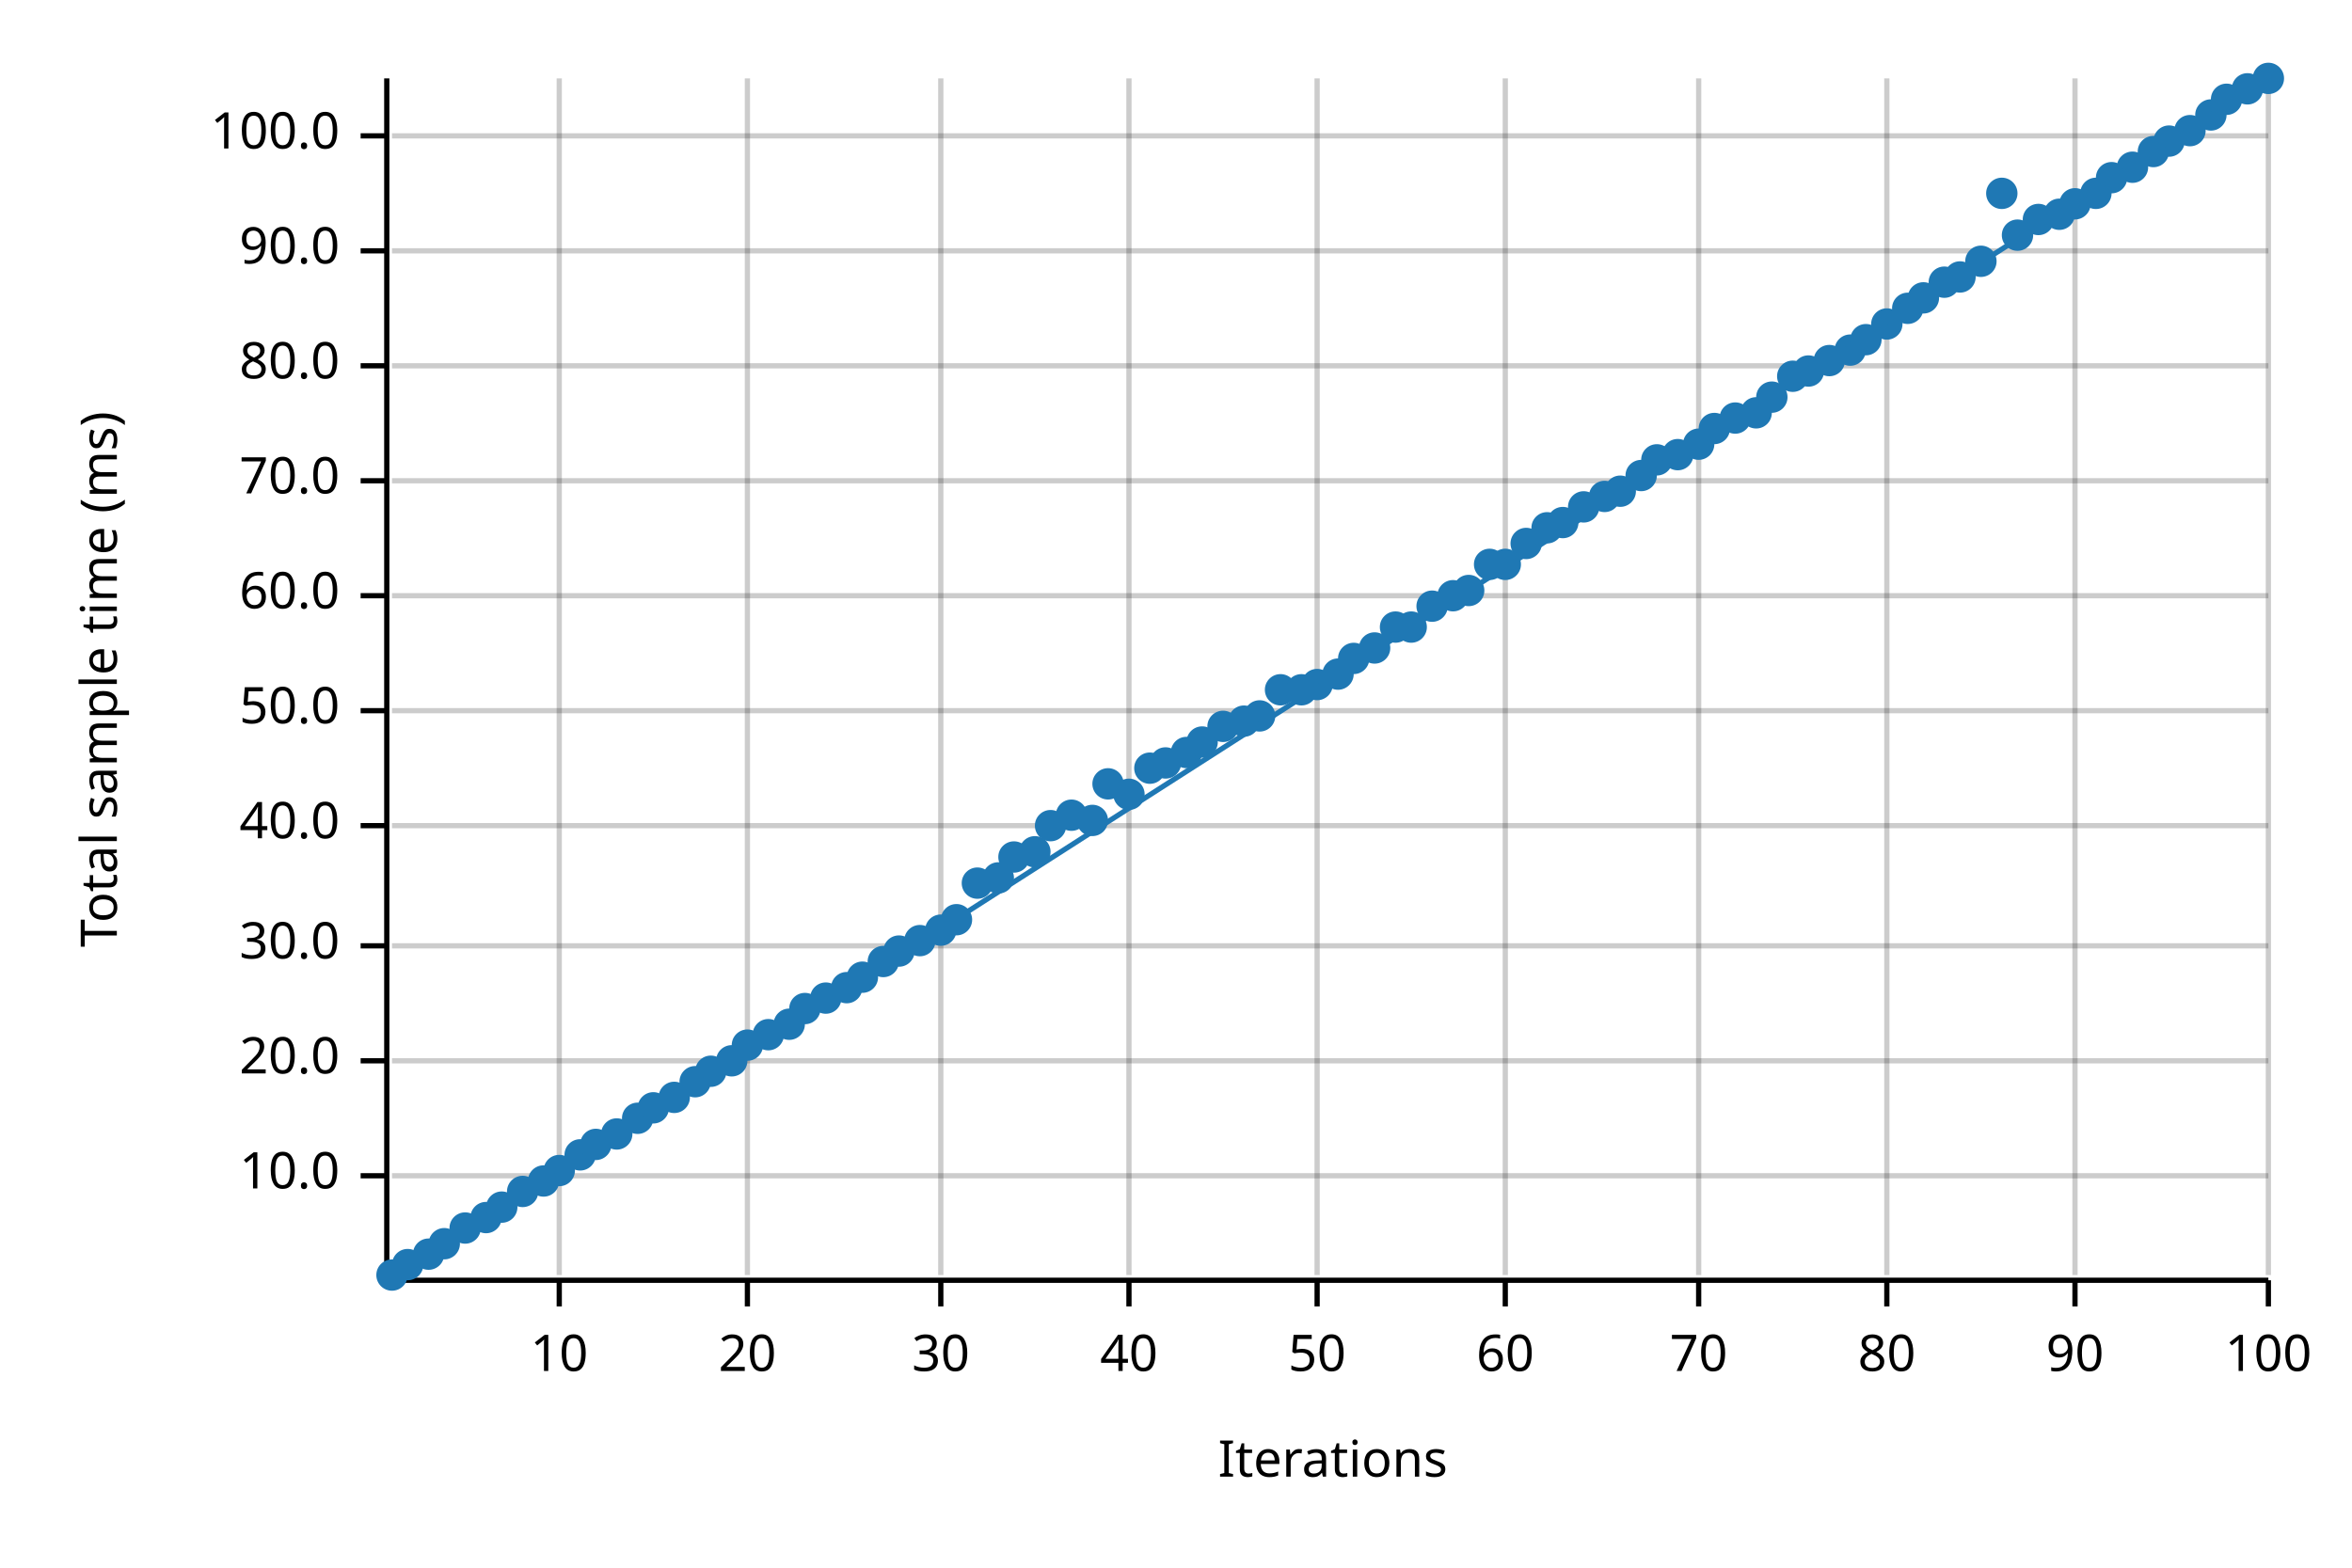
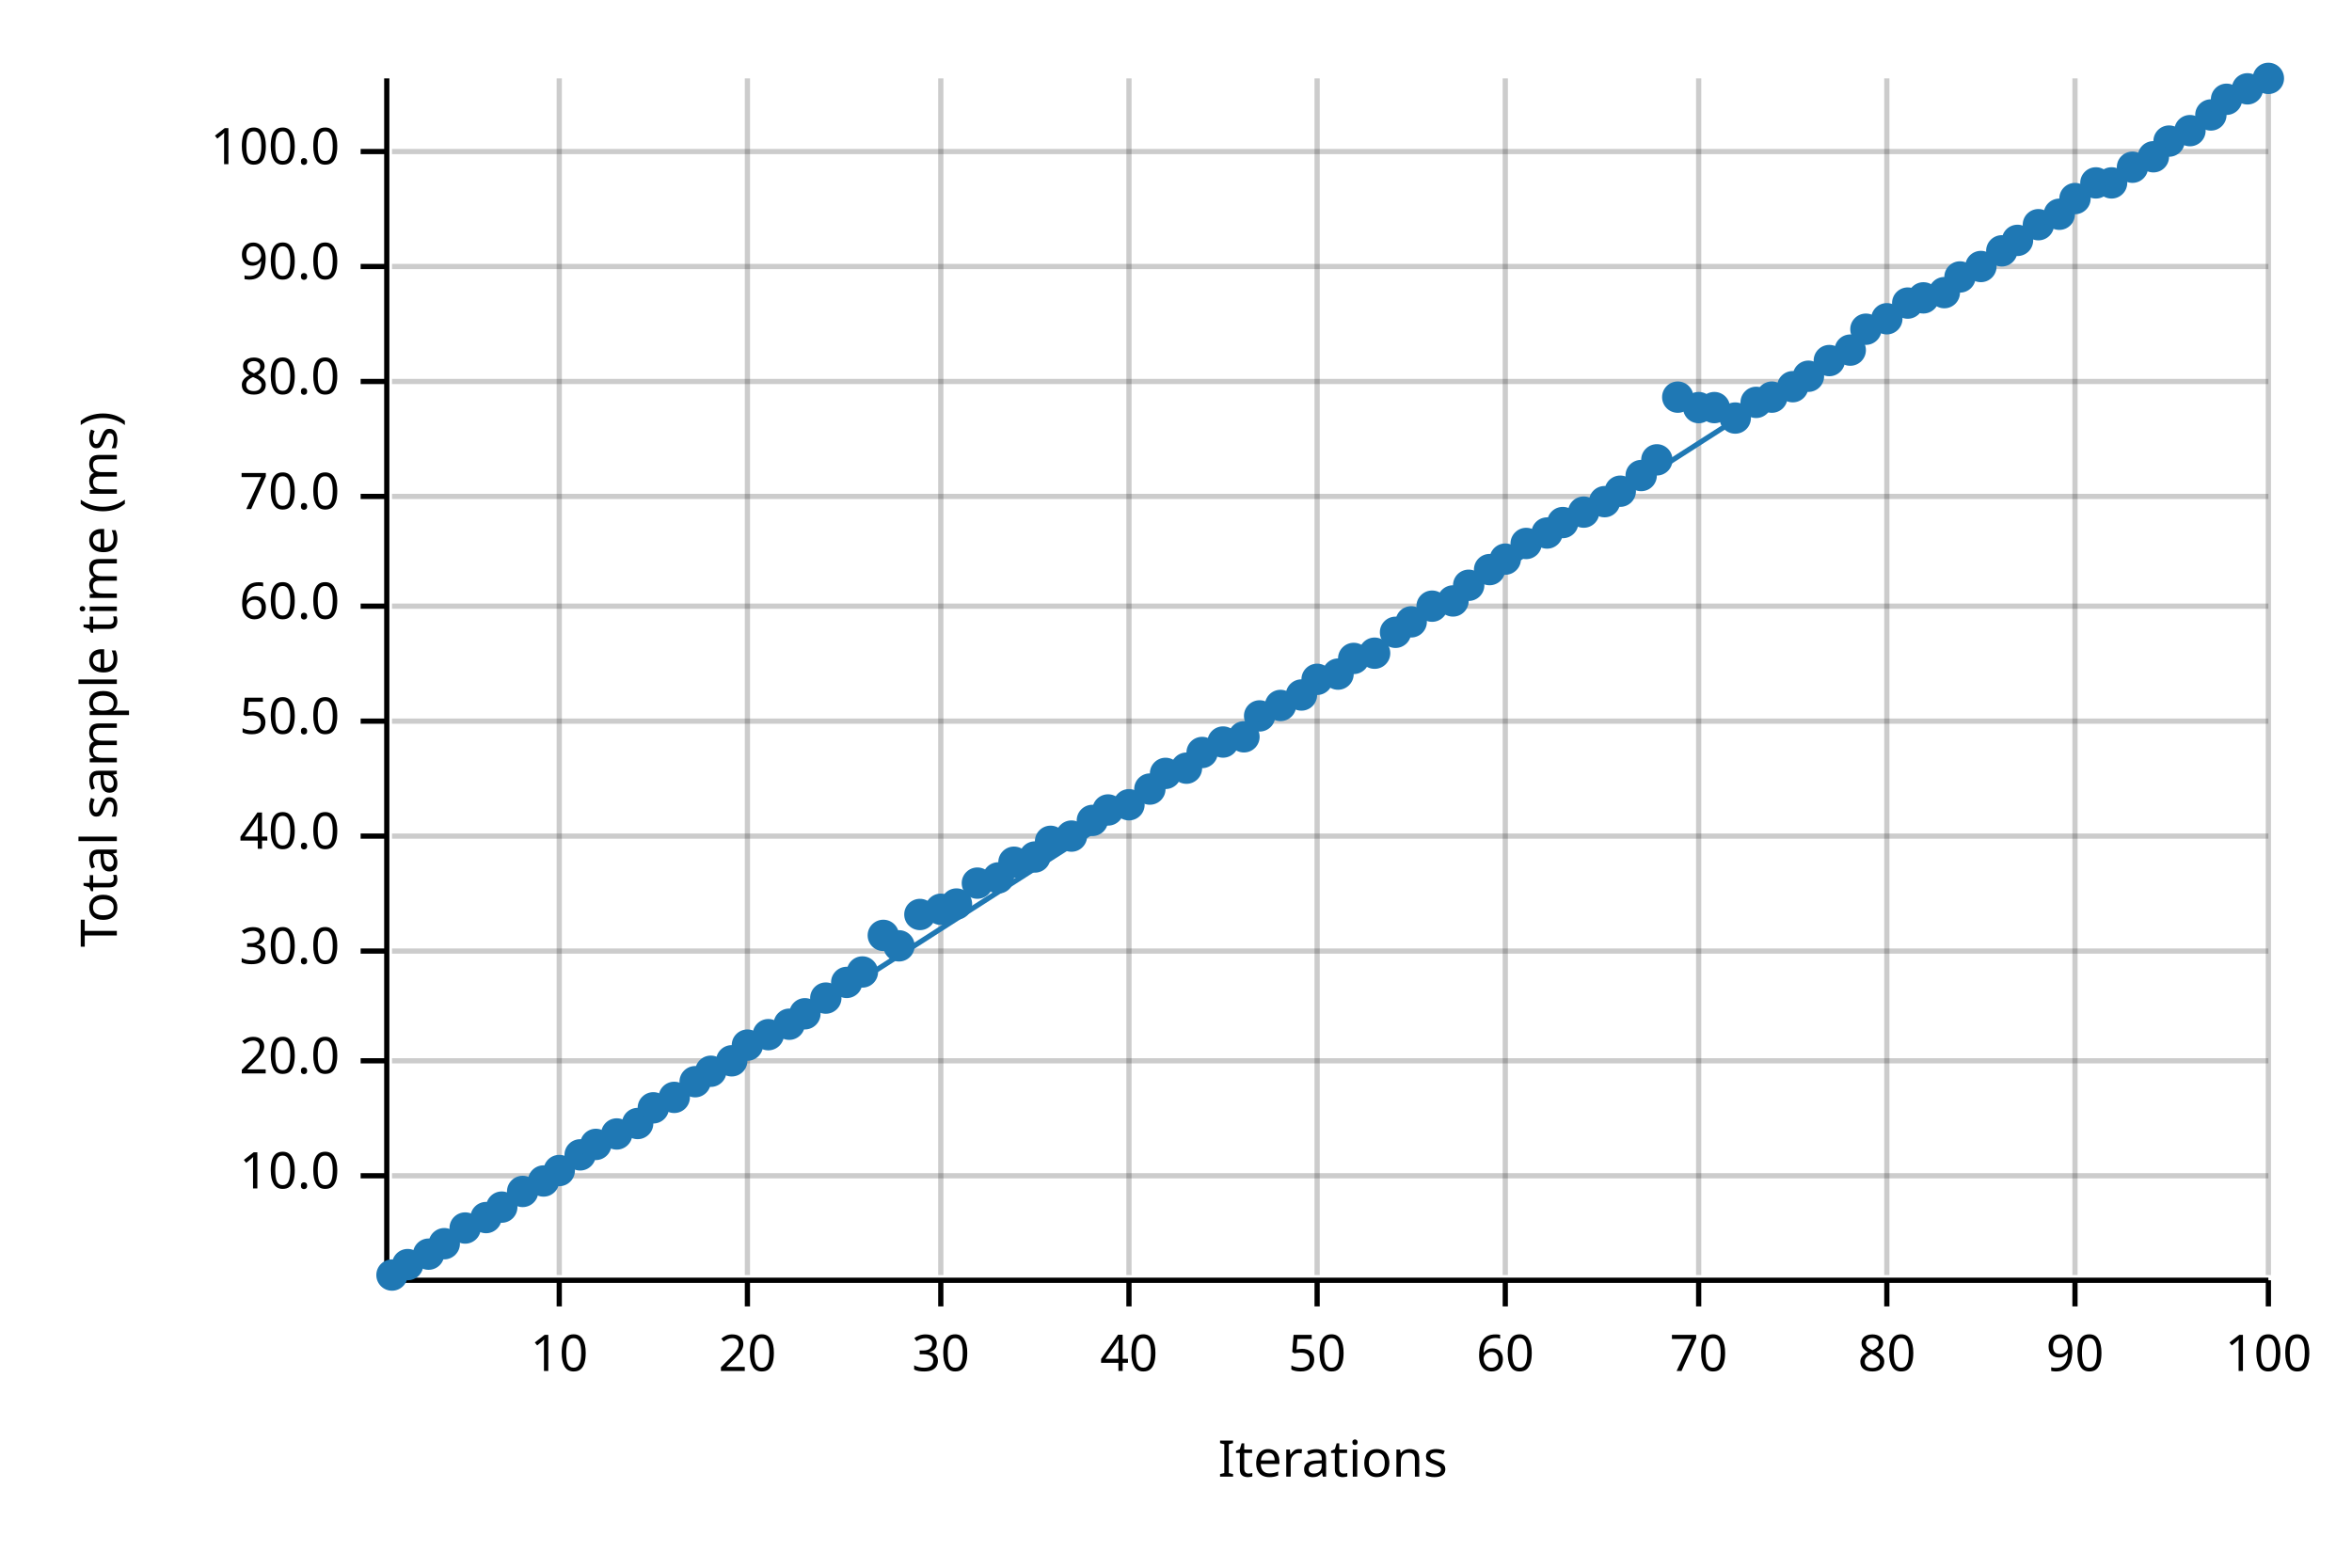
<svg xmlns="http://www.w3.org/2000/svg" width="450" height="300" viewBox="0 0 450 300">
  <text x="15" y="130" dy="0.76em" text-anchor="middle" font-family="sans-serif" font-size="9.677" opacity="1" fill="#000000" transform="rotate(270, 15, 130)">
Total sample time (ms)
</text>
  <text x="255" y="285" dy="-0.5ex" text-anchor="middle" font-family="sans-serif" font-size="9.677" opacity="1" fill="#000000">
Iterations
</text>
  <line opacity="0.2" stroke="#000000" stroke-width="1" x1="107" y1="244" x2="107" y2="15" />
  <line opacity="0.2" stroke="#000000" stroke-width="1" x1="143" y1="244" x2="143" y2="15" />
  <line opacity="0.2" stroke="#000000" stroke-width="1" x1="180" y1="244" x2="180" y2="15" />
  <line opacity="0.2" stroke="#000000" stroke-width="1" x1="216" y1="244" x2="216" y2="15" />
  <line opacity="0.2" stroke="#000000" stroke-width="1" x1="252" y1="244" x2="252" y2="15" />
  <line opacity="0.2" stroke="#000000" stroke-width="1" x1="288" y1="244" x2="288" y2="15" />
  <line opacity="0.2" stroke="#000000" stroke-width="1" x1="325" y1="244" x2="325" y2="15" />
  <line opacity="0.2" stroke="#000000" stroke-width="1" x1="361" y1="244" x2="361" y2="15" />
  <line opacity="0.2" stroke="#000000" stroke-width="1" x1="397" y1="244" x2="397" y2="15" />
  <line opacity="0.2" stroke="#000000" stroke-width="1" x1="434" y1="244" x2="434" y2="15" />
  <line opacity="0.2" stroke="#000000" stroke-width="1" x1="75" y1="225" x2="434" y2="225" />
  <line opacity="0.2" stroke="#000000" stroke-width="1" x1="75" y1="203" x2="434" y2="203" />
-   <line opacity="0.2" stroke="#000000" stroke-width="1" x1="75" y1="181" x2="434" y2="181" />
-   <line opacity="0.2" stroke="#000000" stroke-width="1" x1="75" y1="158" x2="434" y2="158" />
-   <line opacity="0.2" stroke="#000000" stroke-width="1" x1="75" y1="136" x2="434" y2="136" />
-   <line opacity="0.2" stroke="#000000" stroke-width="1" x1="75" y1="114" x2="434" y2="114" />
-   <line opacity="0.2" stroke="#000000" stroke-width="1" x1="75" y1="92" x2="434" y2="92" />
-   <line opacity="0.2" stroke="#000000" stroke-width="1" x1="75" y1="70" x2="434" y2="70" />
-   <line opacity="0.2" stroke="#000000" stroke-width="1" x1="75" y1="48" x2="434" y2="48" />
-   <line opacity="0.2" stroke="#000000" stroke-width="1" x1="75" y1="26" x2="434" y2="26" />
+   <line opacity="0.2" stroke="#000000" stroke-width="1" x1="75" y1="182" x2="434" y2="182" />
+   <line opacity="0.2" stroke="#000000" stroke-width="1" x1="75" y1="160" x2="434" y2="160" />
+   <line opacity="0.2" stroke="#000000" stroke-width="1" x1="75" y1="138" x2="434" y2="138" />
+   <line opacity="0.2" stroke="#000000" stroke-width="1" x1="75" y1="116" x2="434" y2="116" />
+   <line opacity="0.2" stroke="#000000" stroke-width="1" x1="75" y1="95" x2="434" y2="95" />
+   <line opacity="0.2" stroke="#000000" stroke-width="1" x1="75" y1="73" x2="434" y2="73" />
+   <line opacity="0.2" stroke="#000000" stroke-width="1" x1="75" y1="51" x2="434" y2="51" />
+   <line opacity="0.2" stroke="#000000" stroke-width="1" x1="75" y1="29" x2="434" y2="29" />
  <polyline fill="none" opacity="1" stroke="#000000" stroke-width="1" points="74,15 74,244 " />
  <text x="65" y="225" dy="0.5ex" text-anchor="end" font-family="sans-serif" font-size="9.677" opacity="1" fill="#000000">
10.0
</text>
  <polyline fill="none" opacity="1" stroke="#000000" stroke-width="1" points="69,225 74,225 " />
  <text x="65" y="203" dy="0.5ex" text-anchor="end" font-family="sans-serif" font-size="9.677" opacity="1" fill="#000000">
20.0
</text>
  <polyline fill="none" opacity="1" stroke="#000000" stroke-width="1" points="69,203 74,203 " />
-   <text x="65" y="181" dy="0.5ex" text-anchor="end" font-family="sans-serif" font-size="9.677" opacity="1" fill="#000000">
+   <text x="65" y="182" dy="0.5ex" text-anchor="end" font-family="sans-serif" font-size="9.677" opacity="1" fill="#000000">
30.0
</text>
-   <polyline fill="none" opacity="1" stroke="#000000" stroke-width="1" points="69,181 74,181 " />
-   <text x="65" y="158" dy="0.5ex" text-anchor="end" font-family="sans-serif" font-size="9.677" opacity="1" fill="#000000">
+   <polyline fill="none" opacity="1" stroke="#000000" stroke-width="1" points="69,182 74,182 " />
+   <text x="65" y="160" dy="0.5ex" text-anchor="end" font-family="sans-serif" font-size="9.677" opacity="1" fill="#000000">
40.0
</text>
-   <polyline fill="none" opacity="1" stroke="#000000" stroke-width="1" points="69,158 74,158 " />
-   <text x="65" y="136" dy="0.5ex" text-anchor="end" font-family="sans-serif" font-size="9.677" opacity="1" fill="#000000">
+   <polyline fill="none" opacity="1" stroke="#000000" stroke-width="1" points="69,160 74,160 " />
+   <text x="65" y="138" dy="0.5ex" text-anchor="end" font-family="sans-serif" font-size="9.677" opacity="1" fill="#000000">
50.0
</text>
-   <polyline fill="none" opacity="1" stroke="#000000" stroke-width="1" points="69,136 74,136 " />
-   <text x="65" y="114" dy="0.5ex" text-anchor="end" font-family="sans-serif" font-size="9.677" opacity="1" fill="#000000">
+   <polyline fill="none" opacity="1" stroke="#000000" stroke-width="1" points="69,138 74,138 " />
+   <text x="65" y="116" dy="0.5ex" text-anchor="end" font-family="sans-serif" font-size="9.677" opacity="1" fill="#000000">
60.0
</text>
-   <polyline fill="none" opacity="1" stroke="#000000" stroke-width="1" points="69,114 74,114 " />
-   <text x="65" y="92" dy="0.5ex" text-anchor="end" font-family="sans-serif" font-size="9.677" opacity="1" fill="#000000">
+   <polyline fill="none" opacity="1" stroke="#000000" stroke-width="1" points="69,116 74,116 " />
+   <text x="65" y="95" dy="0.5ex" text-anchor="end" font-family="sans-serif" font-size="9.677" opacity="1" fill="#000000">
70.0
</text>
-   <polyline fill="none" opacity="1" stroke="#000000" stroke-width="1" points="69,92 74,92 " />
-   <text x="65" y="70" dy="0.5ex" text-anchor="end" font-family="sans-serif" font-size="9.677" opacity="1" fill="#000000">
+   <polyline fill="none" opacity="1" stroke="#000000" stroke-width="1" points="69,95 74,95 " />
+   <text x="65" y="73" dy="0.5ex" text-anchor="end" font-family="sans-serif" font-size="9.677" opacity="1" fill="#000000">
80.0
</text>
-   <polyline fill="none" opacity="1" stroke="#000000" stroke-width="1" points="69,70 74,70 " />
-   <text x="65" y="48" dy="0.5ex" text-anchor="end" font-family="sans-serif" font-size="9.677" opacity="1" fill="#000000">
+   <polyline fill="none" opacity="1" stroke="#000000" stroke-width="1" points="69,73 74,73 " />
+   <text x="65" y="51" dy="0.5ex" text-anchor="end" font-family="sans-serif" font-size="9.677" opacity="1" fill="#000000">
90.0
</text>
-   <polyline fill="none" opacity="1" stroke="#000000" stroke-width="1" points="69,48 74,48 " />
-   <text x="65" y="26" dy="0.5ex" text-anchor="end" font-family="sans-serif" font-size="9.677" opacity="1" fill="#000000">
+   <polyline fill="none" opacity="1" stroke="#000000" stroke-width="1" points="69,51 74,51 " />
+   <text x="65" y="29" dy="0.5ex" text-anchor="end" font-family="sans-serif" font-size="9.677" opacity="1" fill="#000000">
100.0
</text>
-   <polyline fill="none" opacity="1" stroke="#000000" stroke-width="1" points="69,26 74,26 " />
+   <polyline fill="none" opacity="1" stroke="#000000" stroke-width="1" points="69,29 74,29 " />
  <polyline fill="none" opacity="1" stroke="#000000" stroke-width="1" points="75,245 434,245 " />
  <text x="107" y="255" dy="0.76em" text-anchor="middle" font-family="sans-serif" font-size="9.677" opacity="1" fill="#000000">
10
</text>
  <polyline fill="none" opacity="1" stroke="#000000" stroke-width="1" points="107,245 107,250 " />
  <text x="143" y="255" dy="0.76em" text-anchor="middle" font-family="sans-serif" font-size="9.677" opacity="1" fill="#000000">
20
</text>
  <polyline fill="none" opacity="1" stroke="#000000" stroke-width="1" points="143,245 143,250 " />
  <text x="180" y="255" dy="0.76em" text-anchor="middle" font-family="sans-serif" font-size="9.677" opacity="1" fill="#000000">
30
</text>
  <polyline fill="none" opacity="1" stroke="#000000" stroke-width="1" points="180,245 180,250 " />
  <text x="216" y="255" dy="0.76em" text-anchor="middle" font-family="sans-serif" font-size="9.677" opacity="1" fill="#000000">
40
</text>
  <polyline fill="none" opacity="1" stroke="#000000" stroke-width="1" points="216,245 216,250 " />
  <text x="252" y="255" dy="0.76em" text-anchor="middle" font-family="sans-serif" font-size="9.677" opacity="1" fill="#000000">
50
</text>
  <polyline fill="none" opacity="1" stroke="#000000" stroke-width="1" points="252,245 252,250 " />
  <text x="288" y="255" dy="0.76em" text-anchor="middle" font-family="sans-serif" font-size="9.677" opacity="1" fill="#000000">
60
</text>
  <polyline fill="none" opacity="1" stroke="#000000" stroke-width="1" points="288,245 288,250 " />
  <text x="325" y="255" dy="0.76em" text-anchor="middle" font-family="sans-serif" font-size="9.677" opacity="1" fill="#000000">
70
</text>
  <polyline fill="none" opacity="1" stroke="#000000" stroke-width="1" points="325,245 325,250 " />
  <text x="361" y="255" dy="0.76em" text-anchor="middle" font-family="sans-serif" font-size="9.677" opacity="1" fill="#000000">
80
</text>
  <polyline fill="none" opacity="1" stroke="#000000" stroke-width="1" points="361,245 361,250 " />
  <text x="397" y="255" dy="0.76em" text-anchor="middle" font-family="sans-serif" font-size="9.677" opacity="1" fill="#000000">
90
</text>
  <polyline fill="none" opacity="1" stroke="#000000" stroke-width="1" points="397,245 397,250 " />
  <text x="434" y="255" dy="0.76em" text-anchor="middle" font-family="sans-serif" font-size="9.677" opacity="1" fill="#000000">
100
</text>
  <polyline fill="none" opacity="1" stroke="#000000" stroke-width="1" points="434,245 434,250 " />
  <circle cx="75" cy="244" r="3" opacity="1" fill="#1F78B4" stroke="none" stroke-width="1" />
  <circle cx="78" cy="242" r="3" opacity="1" fill="#1F78B4" stroke="none" stroke-width="1" />
  <circle cx="82" cy="240" r="3" opacity="1" fill="#1F78B4" stroke="none" stroke-width="1" />
  <circle cx="85" cy="238" r="3" opacity="1" fill="#1F78B4" stroke="none" stroke-width="1" />
  <circle cx="89" cy="235" r="3" opacity="1" fill="#1F78B4" stroke="none" stroke-width="1" />
  <circle cx="93" cy="233" r="3" opacity="1" fill="#1F78B4" stroke="none" stroke-width="1" />
  <circle cx="96" cy="231" r="3" opacity="1" fill="#1F78B4" stroke="none" stroke-width="1" />
  <circle cx="100" cy="228" r="3" opacity="1" fill="#1F78B4" stroke="none" stroke-width="1" />
  <circle cx="104" cy="226" r="3" opacity="1" fill="#1F78B4" stroke="none" stroke-width="1" />
  <circle cx="107" cy="224" r="3" opacity="1" fill="#1F78B4" stroke="none" stroke-width="1" />
  <circle cx="111" cy="221" r="3" opacity="1" fill="#1F78B4" stroke="none" stroke-width="1" />
  <circle cx="114" cy="219" r="3" opacity="1" fill="#1F78B4" stroke="none" stroke-width="1" />
  <circle cx="118" cy="217" r="3" opacity="1" fill="#1F78B4" stroke="none" stroke-width="1" />
-   <circle cx="122" cy="214" r="3" opacity="1" fill="#1F78B4" stroke="none" stroke-width="1" />
+   <circle cx="122" cy="215" r="3" opacity="1" fill="#1F78B4" stroke="none" stroke-width="1" />
  <circle cx="125" cy="212" r="3" opacity="1" fill="#1F78B4" stroke="none" stroke-width="1" />
  <circle cx="129" cy="210" r="3" opacity="1" fill="#1F78B4" stroke="none" stroke-width="1" />
  <circle cx="133" cy="207" r="3" opacity="1" fill="#1F78B4" stroke="none" stroke-width="1" />
  <circle cx="136" cy="205" r="3" opacity="1" fill="#1F78B4" stroke="none" stroke-width="1" />
  <circle cx="140" cy="203" r="3" opacity="1" fill="#1F78B4" stroke="none" stroke-width="1" />
  <circle cx="143" cy="200" r="3" opacity="1" fill="#1F78B4" stroke="none" stroke-width="1" />
  <circle cx="147" cy="198" r="3" opacity="1" fill="#1F78B4" stroke="none" stroke-width="1" />
  <circle cx="151" cy="196" r="3" opacity="1" fill="#1F78B4" stroke="none" stroke-width="1" />
-   <circle cx="154" cy="193" r="3" opacity="1" fill="#1F78B4" stroke="none" stroke-width="1" />
+   <circle cx="154" cy="194" r="3" opacity="1" fill="#1F78B4" stroke="none" stroke-width="1" />
  <circle cx="158" cy="191" r="3" opacity="1" fill="#1F78B4" stroke="none" stroke-width="1" />
-   <circle cx="162" cy="189" r="3" opacity="1" fill="#1F78B4" stroke="none" stroke-width="1" />
-   <circle cx="165" cy="187" r="3" opacity="1" fill="#1F78B4" stroke="none" stroke-width="1" />
-   <circle cx="169" cy="184" r="3" opacity="1" fill="#1F78B4" stroke="none" stroke-width="1" />
-   <circle cx="172" cy="182" r="3" opacity="1" fill="#1F78B4" stroke="none" stroke-width="1" />
-   <circle cx="176" cy="180" r="3" opacity="1" fill="#1F78B4" stroke="none" stroke-width="1" />
-   <circle cx="180" cy="178" r="3" opacity="1" fill="#1F78B4" stroke="none" stroke-width="1" />
-   <circle cx="183" cy="176" r="3" opacity="1" fill="#1F78B4" stroke="none" stroke-width="1" />
+   <circle cx="162" cy="188" r="3" opacity="1" fill="#1F78B4" stroke="none" stroke-width="1" />
+   <circle cx="165" cy="186" r="3" opacity="1" fill="#1F78B4" stroke="none" stroke-width="1" />
+   <circle cx="169" cy="179" r="3" opacity="1" fill="#1F78B4" stroke="none" stroke-width="1" />
+   <circle cx="172" cy="181" r="3" opacity="1" fill="#1F78B4" stroke="none" stroke-width="1" />
+   <circle cx="176" cy="175" r="3" opacity="1" fill="#1F78B4" stroke="none" stroke-width="1" />
+   <circle cx="180" cy="174" r="3" opacity="1" fill="#1F78B4" stroke="none" stroke-width="1" />
+   <circle cx="183" cy="173" r="3" opacity="1" fill="#1F78B4" stroke="none" stroke-width="1" />
  <circle cx="187" cy="169" r="3" opacity="1" fill="#1F78B4" stroke="none" stroke-width="1" />
  <circle cx="191" cy="168" r="3" opacity="1" fill="#1F78B4" stroke="none" stroke-width="1" />
-   <circle cx="194" cy="164" r="3" opacity="1" fill="#1F78B4" stroke="none" stroke-width="1" />
-   <circle cx="198" cy="163" r="3" opacity="1" fill="#1F78B4" stroke="none" stroke-width="1" />
-   <circle cx="201" cy="158" r="3" opacity="1" fill="#1F78B4" stroke="none" stroke-width="1" />
-   <circle cx="205" cy="156" r="3" opacity="1" fill="#1F78B4" stroke="none" stroke-width="1" />
+   <circle cx="194" cy="165" r="3" opacity="1" fill="#1F78B4" stroke="none" stroke-width="1" />
+   <circle cx="198" cy="164" r="3" opacity="1" fill="#1F78B4" stroke="none" stroke-width="1" />
+   <circle cx="201" cy="161" r="3" opacity="1" fill="#1F78B4" stroke="none" stroke-width="1" />
+   <circle cx="205" cy="160" r="3" opacity="1" fill="#1F78B4" stroke="none" stroke-width="1" />
  <circle cx="209" cy="157" r="3" opacity="1" fill="#1F78B4" stroke="none" stroke-width="1" />
-   <circle cx="212" cy="150" r="3" opacity="1" fill="#1F78B4" stroke="none" stroke-width="1" />
-   <circle cx="216" cy="152" r="3" opacity="1" fill="#1F78B4" stroke="none" stroke-width="1" />
-   <circle cx="220" cy="147" r="3" opacity="1" fill="#1F78B4" stroke="none" stroke-width="1" />
-   <circle cx="223" cy="146" r="3" opacity="1" fill="#1F78B4" stroke="none" stroke-width="1" />
-   <circle cx="227" cy="144" r="3" opacity="1" fill="#1F78B4" stroke="none" stroke-width="1" />
-   <circle cx="230" cy="142" r="3" opacity="1" fill="#1F78B4" stroke="none" stroke-width="1" />
-   <circle cx="234" cy="139" r="3" opacity="1" fill="#1F78B4" stroke="none" stroke-width="1" />
-   <circle cx="238" cy="138" r="3" opacity="1" fill="#1F78B4" stroke="none" stroke-width="1" />
+   <circle cx="212" cy="155" r="3" opacity="1" fill="#1F78B4" stroke="none" stroke-width="1" />
+   <circle cx="216" cy="154" r="3" opacity="1" fill="#1F78B4" stroke="none" stroke-width="1" />
+   <circle cx="220" cy="151" r="3" opacity="1" fill="#1F78B4" stroke="none" stroke-width="1" />
+   <circle cx="223" cy="148" r="3" opacity="1" fill="#1F78B4" stroke="none" stroke-width="1" />
+   <circle cx="227" cy="147" r="3" opacity="1" fill="#1F78B4" stroke="none" stroke-width="1" />
+   <circle cx="230" cy="144" r="3" opacity="1" fill="#1F78B4" stroke="none" stroke-width="1" />
+   <circle cx="234" cy="142" r="3" opacity="1" fill="#1F78B4" stroke="none" stroke-width="1" />
+   <circle cx="238" cy="141" r="3" opacity="1" fill="#1F78B4" stroke="none" stroke-width="1" />
  <circle cx="241" cy="137" r="3" opacity="1" fill="#1F78B4" stroke="none" stroke-width="1" />
-   <circle cx="245" cy="132" r="3" opacity="1" fill="#1F78B4" stroke="none" stroke-width="1" />
-   <circle cx="249" cy="132" r="3" opacity="1" fill="#1F78B4" stroke="none" stroke-width="1" />
-   <circle cx="252" cy="131" r="3" opacity="1" fill="#1F78B4" stroke="none" stroke-width="1" />
+   <circle cx="245" cy="135" r="3" opacity="1" fill="#1F78B4" stroke="none" stroke-width="1" />
+   <circle cx="249" cy="133" r="3" opacity="1" fill="#1F78B4" stroke="none" stroke-width="1" />
+   <circle cx="252" cy="130" r="3" opacity="1" fill="#1F78B4" stroke="none" stroke-width="1" />
  <circle cx="256" cy="129" r="3" opacity="1" fill="#1F78B4" stroke="none" stroke-width="1" />
  <circle cx="259" cy="126" r="3" opacity="1" fill="#1F78B4" stroke="none" stroke-width="1" />
-   <circle cx="263" cy="124" r="3" opacity="1" fill="#1F78B4" stroke="none" stroke-width="1" />
-   <circle cx="267" cy="120" r="3" opacity="1" fill="#1F78B4" stroke="none" stroke-width="1" />
-   <circle cx="270" cy="120" r="3" opacity="1" fill="#1F78B4" stroke="none" stroke-width="1" />
+   <circle cx="263" cy="125" r="3" opacity="1" fill="#1F78B4" stroke="none" stroke-width="1" />
+   <circle cx="267" cy="121" r="3" opacity="1" fill="#1F78B4" stroke="none" stroke-width="1" />
+   <circle cx="270" cy="119" r="3" opacity="1" fill="#1F78B4" stroke="none" stroke-width="1" />
  <circle cx="274" cy="116" r="3" opacity="1" fill="#1F78B4" stroke="none" stroke-width="1" />
-   <circle cx="278" cy="114" r="3" opacity="1" fill="#1F78B4" stroke="none" stroke-width="1" />
-   <circle cx="281" cy="113" r="3" opacity="1" fill="#1F78B4" stroke="none" stroke-width="1" />
-   <circle cx="285" cy="108" r="3" opacity="1" fill="#1F78B4" stroke="none" stroke-width="1" />
-   <circle cx="288" cy="108" r="3" opacity="1" fill="#1F78B4" stroke="none" stroke-width="1" />
+   <circle cx="278" cy="115" r="3" opacity="1" fill="#1F78B4" stroke="none" stroke-width="1" />
+   <circle cx="281" cy="112" r="3" opacity="1" fill="#1F78B4" stroke="none" stroke-width="1" />
+   <circle cx="285" cy="109" r="3" opacity="1" fill="#1F78B4" stroke="none" stroke-width="1" />
+   <circle cx="288" cy="107" r="3" opacity="1" fill="#1F78B4" stroke="none" stroke-width="1" />
  <circle cx="292" cy="104" r="3" opacity="1" fill="#1F78B4" stroke="none" stroke-width="1" />
-   <circle cx="296" cy="101" r="3" opacity="1" fill="#1F78B4" stroke="none" stroke-width="1" />
+   <circle cx="296" cy="102" r="3" opacity="1" fill="#1F78B4" stroke="none" stroke-width="1" />
  <circle cx="299" cy="100" r="3" opacity="1" fill="#1F78B4" stroke="none" stroke-width="1" />
-   <circle cx="303" cy="97" r="3" opacity="1" fill="#1F78B4" stroke="none" stroke-width="1" />
-   <circle cx="307" cy="95" r="3" opacity="1" fill="#1F78B4" stroke="none" stroke-width="1" />
+   <circle cx="303" cy="98" r="3" opacity="1" fill="#1F78B4" stroke="none" stroke-width="1" />
+   <circle cx="307" cy="96" r="3" opacity="1" fill="#1F78B4" stroke="none" stroke-width="1" />
  <circle cx="310" cy="94" r="3" opacity="1" fill="#1F78B4" stroke="none" stroke-width="1" />
  <circle cx="314" cy="91" r="3" opacity="1" fill="#1F78B4" stroke="none" stroke-width="1" />
  <circle cx="317" cy="88" r="3" opacity="1" fill="#1F78B4" stroke="none" stroke-width="1" />
-   <circle cx="321" cy="87" r="3" opacity="1" fill="#1F78B4" stroke="none" stroke-width="1" />
-   <circle cx="325" cy="85" r="3" opacity="1" fill="#1F78B4" stroke="none" stroke-width="1" />
-   <circle cx="328" cy="82" r="3" opacity="1" fill="#1F78B4" stroke="none" stroke-width="1" />
+   <circle cx="321" cy="76" r="3" opacity="1" fill="#1F78B4" stroke="none" stroke-width="1" />
+   <circle cx="325" cy="78" r="3" opacity="1" fill="#1F78B4" stroke="none" stroke-width="1" />
+   <circle cx="328" cy="78" r="3" opacity="1" fill="#1F78B4" stroke="none" stroke-width="1" />
  <circle cx="332" cy="80" r="3" opacity="1" fill="#1F78B4" stroke="none" stroke-width="1" />
-   <circle cx="336" cy="79" r="3" opacity="1" fill="#1F78B4" stroke="none" stroke-width="1" />
+   <circle cx="336" cy="77" r="3" opacity="1" fill="#1F78B4" stroke="none" stroke-width="1" />
  <circle cx="339" cy="76" r="3" opacity="1" fill="#1F78B4" stroke="none" stroke-width="1" />
-   <circle cx="343" cy="72" r="3" opacity="1" fill="#1F78B4" stroke="none" stroke-width="1" />
-   <circle cx="346" cy="71" r="3" opacity="1" fill="#1F78B4" stroke="none" stroke-width="1" />
+   <circle cx="343" cy="74" r="3" opacity="1" fill="#1F78B4" stroke="none" stroke-width="1" />
+   <circle cx="346" cy="72" r="3" opacity="1" fill="#1F78B4" stroke="none" stroke-width="1" />
  <circle cx="350" cy="69" r="3" opacity="1" fill="#1F78B4" stroke="none" stroke-width="1" />
  <circle cx="354" cy="67" r="3" opacity="1" fill="#1F78B4" stroke="none" stroke-width="1" />
-   <circle cx="357" cy="65" r="3" opacity="1" fill="#1F78B4" stroke="none" stroke-width="1" />
-   <circle cx="361" cy="62" r="3" opacity="1" fill="#1F78B4" stroke="none" stroke-width="1" />
-   <circle cx="365" cy="59" r="3" opacity="1" fill="#1F78B4" stroke="none" stroke-width="1" />
+   <circle cx="357" cy="63" r="3" opacity="1" fill="#1F78B4" stroke="none" stroke-width="1" />
+   <circle cx="361" cy="61" r="3" opacity="1" fill="#1F78B4" stroke="none" stroke-width="1" />
+   <circle cx="365" cy="58" r="3" opacity="1" fill="#1F78B4" stroke="none" stroke-width="1" />
  <circle cx="368" cy="57" r="3" opacity="1" fill="#1F78B4" stroke="none" stroke-width="1" />
-   <circle cx="372" cy="54" r="3" opacity="1" fill="#1F78B4" stroke="none" stroke-width="1" />
+   <circle cx="372" cy="56" r="3" opacity="1" fill="#1F78B4" stroke="none" stroke-width="1" />
  <circle cx="375" cy="53" r="3" opacity="1" fill="#1F78B4" stroke="none" stroke-width="1" />
-   <circle cx="379" cy="50" r="3" opacity="1" fill="#1F78B4" stroke="none" stroke-width="1" />
-   <circle cx="383" cy="37" r="3" opacity="1" fill="#1F78B4" stroke="none" stroke-width="1" />
-   <circle cx="386" cy="45" r="3" opacity="1" fill="#1F78B4" stroke="none" stroke-width="1" />
-   <circle cx="390" cy="42" r="3" opacity="1" fill="#1F78B4" stroke="none" stroke-width="1" />
+   <circle cx="379" cy="51" r="3" opacity="1" fill="#1F78B4" stroke="none" stroke-width="1" />
+   <circle cx="383" cy="48" r="3" opacity="1" fill="#1F78B4" stroke="none" stroke-width="1" />
+   <circle cx="386" cy="46" r="3" opacity="1" fill="#1F78B4" stroke="none" stroke-width="1" />
+   <circle cx="390" cy="43" r="3" opacity="1" fill="#1F78B4" stroke="none" stroke-width="1" />
  <circle cx="394" cy="41" r="3" opacity="1" fill="#1F78B4" stroke="none" stroke-width="1" />
-   <circle cx="397" cy="39" r="3" opacity="1" fill="#1F78B4" stroke="none" stroke-width="1" />
-   <circle cx="401" cy="37" r="3" opacity="1" fill="#1F78B4" stroke="none" stroke-width="1" />
-   <circle cx="404" cy="34" r="3" opacity="1" fill="#1F78B4" stroke="none" stroke-width="1" />
+   <circle cx="397" cy="38" r="3" opacity="1" fill="#1F78B4" stroke="none" stroke-width="1" />
+   <circle cx="401" cy="35" r="3" opacity="1" fill="#1F78B4" stroke="none" stroke-width="1" />
+   <circle cx="404" cy="35" r="3" opacity="1" fill="#1F78B4" stroke="none" stroke-width="1" />
  <circle cx="408" cy="32" r="3" opacity="1" fill="#1F78B4" stroke="none" stroke-width="1" />
-   <circle cx="412" cy="29" r="3" opacity="1" fill="#1F78B4" stroke="none" stroke-width="1" />
+   <circle cx="412" cy="30" r="3" opacity="1" fill="#1F78B4" stroke="none" stroke-width="1" />
  <circle cx="415" cy="27" r="3" opacity="1" fill="#1F78B4" stroke="none" stroke-width="1" />
  <circle cx="419" cy="25" r="3" opacity="1" fill="#1F78B4" stroke="none" stroke-width="1" />
  <circle cx="423" cy="22" r="3" opacity="1" fill="#1F78B4" stroke="none" stroke-width="1" />
  <circle cx="426" cy="19" r="3" opacity="1" fill="#1F78B4" stroke="none" stroke-width="1" />
  <circle cx="430" cy="17" r="3" opacity="1" fill="#1F78B4" stroke="none" stroke-width="1" />
  <circle cx="434" cy="15" r="3" opacity="1" fill="#1F78B4" stroke="none" stroke-width="1" />
  <polyline fill="none" opacity="1" stroke="#1F78B4" stroke-width="1" points="75,245 434,15 " />
  <polygon opacity="0.25" fill="#1F78B4" points="75,245 434,15 434,15 " />
</svg>
